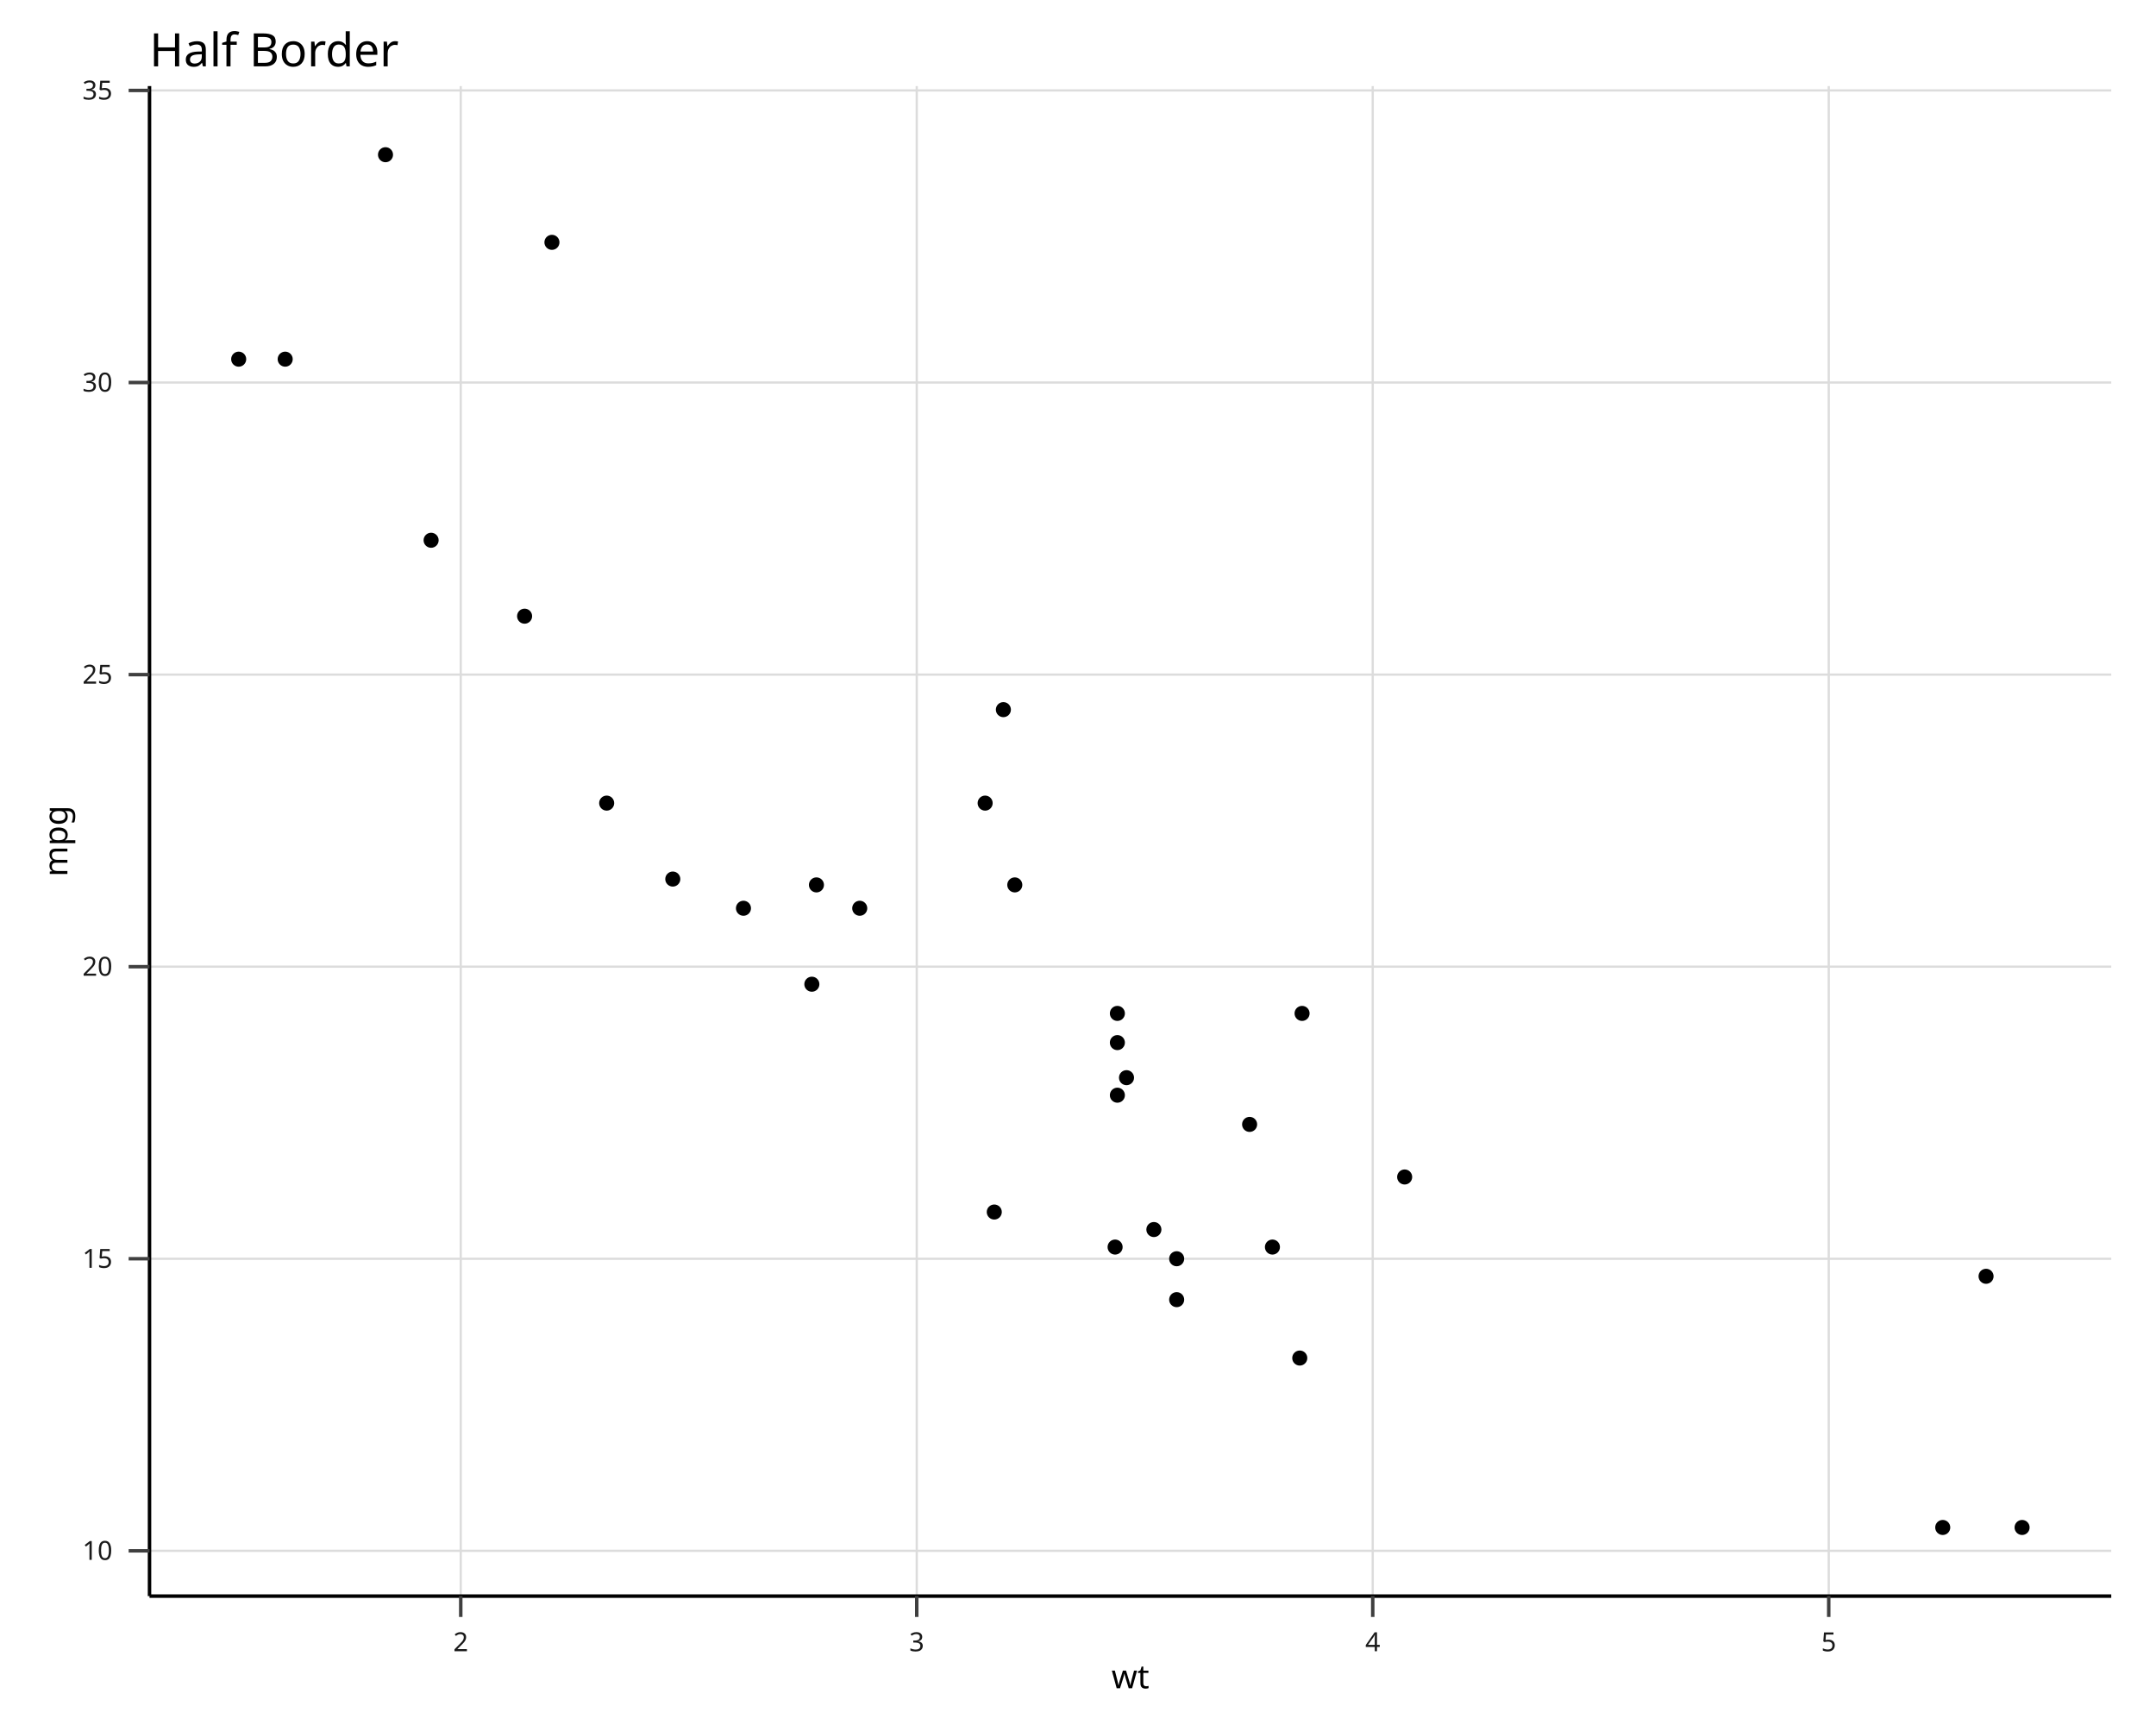
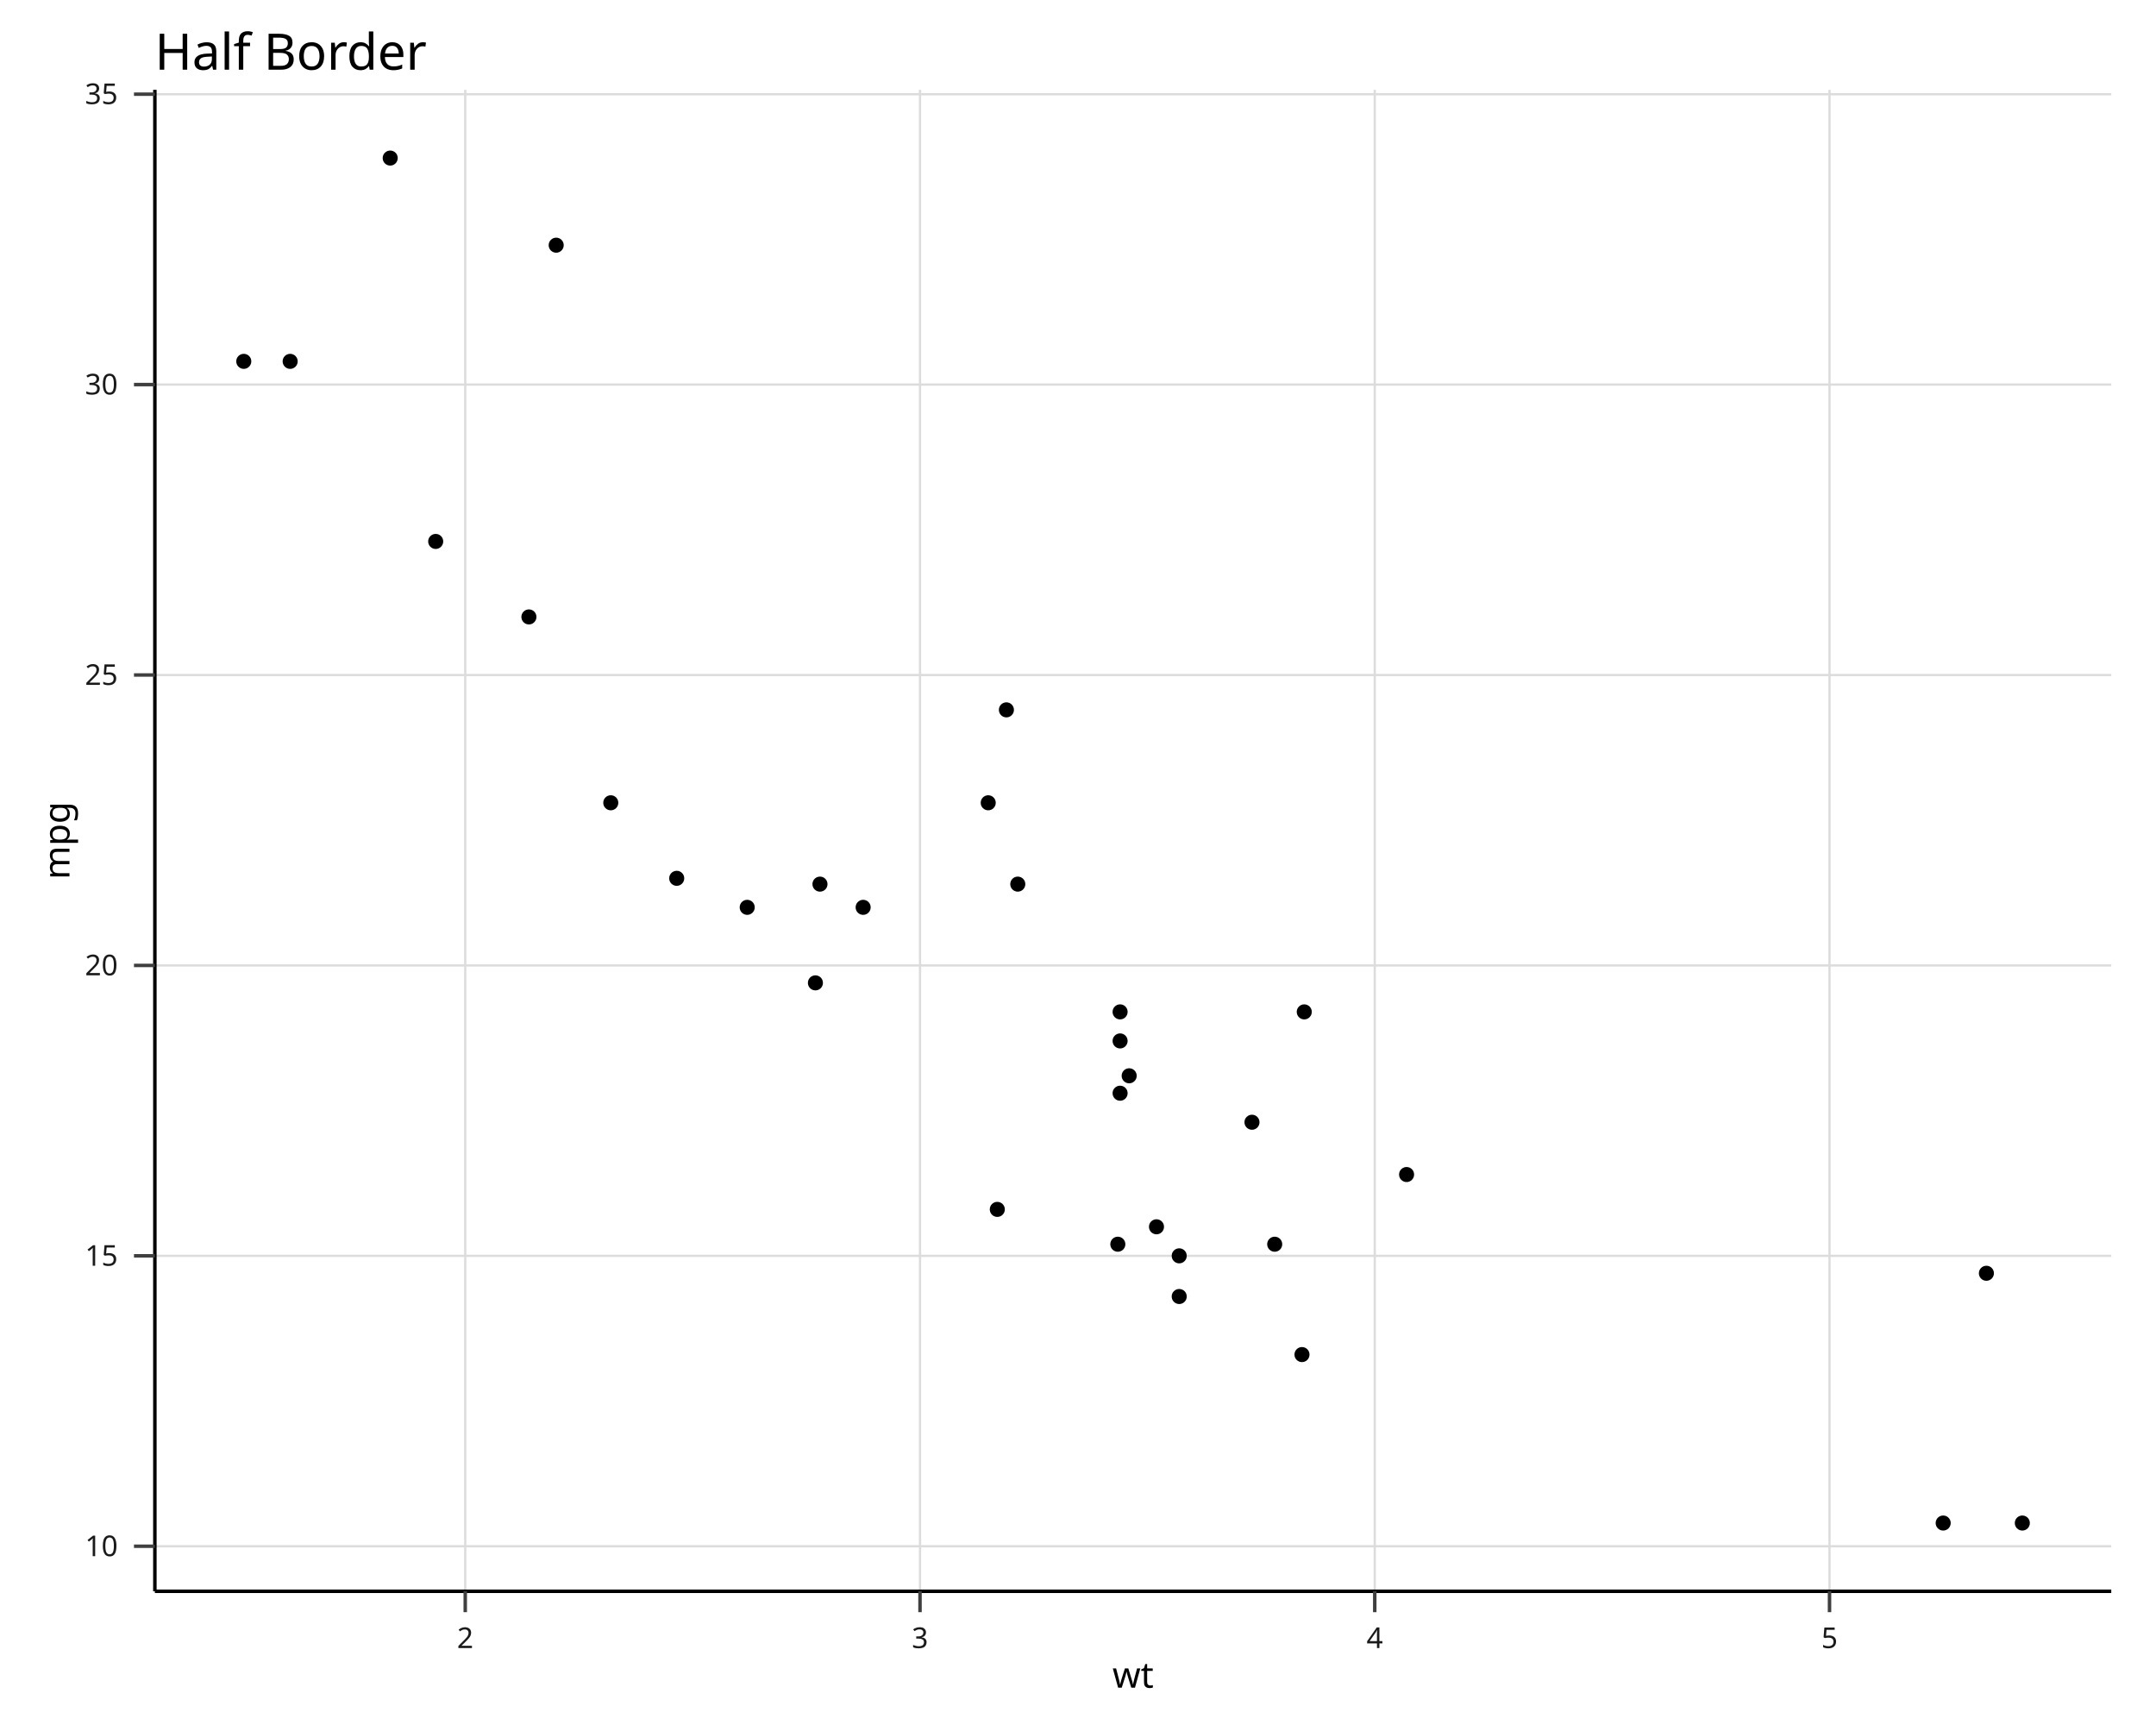
<svg xmlns="http://www.w3.org/2000/svg" class="svglite" data-engine-version="2.0" width="720.00pt" height="576.00pt" viewBox="0 0 720.00 576.00">
  <defs>
    <style type="text/css">
    .svglite line, .svglite polyline, .svglite polygon, .svglite path, .svglite rect, .svglite circle {
      fill: none;
      stroke: #000000;
      stroke-linecap: round;
      stroke-linejoin: round;
      stroke-miterlimit: 10.00;
    }
  </style>
  </defs>
  <rect width="100%" height="100%" style="stroke: none; fill: #FFFFFF;" />
  <defs>
    <clipPath id="cpMC4wMHw3MjAuMDB8MC4wMHw1NzYuMDA=">
      <rect x="0.00" y="0.00" width="720.00" height="576.00" />
    </clipPath>
  </defs>
  <g clip-path="url(#cpMC4wMHw3MjAuMDB8MC4wMHw1NzYuMDA=)">
    <rect x="0.00" y="0.00" width="720.00" height="576.00" style="stroke-width: 1.16; stroke: none; fill: #FFFFFF;" />
  </g>
  <defs>
-     <clipPath id="cpNDkuOTN8NzA1LjA2fDI4Ljc0fDUzMi45Ng==">
-       <rect x="49.93" y="28.74" width="655.13" height="504.22" />
+     <clipPath id="cpNTEuNzJ8NzA1LjA2fDI5Ljk5fDUzMS4zNQ==">
+       <rect x="51.72" y="29.99" width="653.34" height="501.35" />
    </clipPath>
  </defs>
-   <g clip-path="url(#cpNDkuOTN8NzA1LjA2fDI4Ljc0fDUzMi45Ng==)">
-     <polyline points="49.93,517.84 705.06,517.84 " style="stroke-width: 0.75; stroke: #DCDCDC; stroke-linecap: butt;" />
-     <polyline points="49.93,420.31 705.06,420.31 " style="stroke-width: 0.75; stroke: #DCDCDC; stroke-linecap: butt;" />
-     <polyline points="49.93,322.79 705.06,322.79 " style="stroke-width: 0.75; stroke: #DCDCDC; stroke-linecap: butt;" />
-     <polyline points="49.93,225.26 705.06,225.26 " style="stroke-width: 0.75; stroke: #DCDCDC; stroke-linecap: butt;" />
-     <polyline points="49.93,127.73 705.06,127.73 " style="stroke-width: 0.75; stroke: #DCDCDC; stroke-linecap: butt;" />
-     <polyline points="49.93,30.20 705.06,30.20 " style="stroke-width: 0.75; stroke: #DCDCDC; stroke-linecap: butt;" />
-     <polyline points="153.87,532.96 153.87,28.74 " style="stroke-width: 0.75; stroke: #DCDCDC; stroke-linecap: butt;" />
-     <polyline points="306.15,532.96 306.15,28.74 " style="stroke-width: 0.75; stroke: #DCDCDC; stroke-linecap: butt;" />
-     <polyline points="458.43,532.96 458.43,28.74 " style="stroke-width: 0.75; stroke: #DCDCDC; stroke-linecap: butt;" />
-     <polyline points="610.71,532.96 610.71,28.74 " style="stroke-width: 0.75; stroke: #DCDCDC; stroke-linecap: butt;" />
-     <circle cx="248.28" cy="303.28" r="2.13" style="stroke-width: 0.77; fill: #000000;" />
-     <circle cx="287.11" cy="303.28" r="2.13" style="stroke-width: 0.77; fill: #000000;" />
-     <circle cx="202.60" cy="268.17" r="2.13" style="stroke-width: 0.77; fill: #000000;" />
-     <circle cx="338.89" cy="295.48" r="2.13" style="stroke-width: 0.77; fill: #000000;" />
-     <circle cx="373.15" cy="348.14" r="2.13" style="stroke-width: 0.77; fill: #000000;" />
-     <circle cx="376.20" cy="359.85" r="2.13" style="stroke-width: 0.77; fill: #000000;" />
-     <circle cx="392.95" cy="433.97" r="2.13" style="stroke-width: 0.77; fill: #000000;" />
-     <circle cx="335.08" cy="236.96" r="2.13" style="stroke-width: 0.77; fill: #000000;" />
-     <circle cx="328.99" cy="268.17" r="2.13" style="stroke-width: 0.77; fill: #000000;" />
-     <circle cx="373.15" cy="338.39" r="2.13" style="stroke-width: 0.77; fill: #000000;" />
-     <circle cx="373.15" cy="365.70" r="2.13" style="stroke-width: 0.77; fill: #000000;" />
-     <circle cx="469.09" cy="393.01" r="2.13" style="stroke-width: 0.77; fill: #000000;" />
-     <circle cx="417.31" cy="375.45" r="2.13" style="stroke-width: 0.77; fill: #000000;" />
-     <circle cx="424.93" cy="416.41" r="2.13" style="stroke-width: 0.77; fill: #000000;" />
-     <circle cx="648.78" cy="510.04" r="2.13" style="stroke-width: 0.77; fill: #000000;" />
-     <circle cx="675.28" cy="510.04" r="2.13" style="stroke-width: 0.77; fill: #000000;" />
-     <circle cx="663.25" cy="426.17" r="2.13" style="stroke-width: 0.77; fill: #000000;" />
-     <circle cx="184.32" cy="80.92" r="2.13" style="stroke-width: 0.77; fill: #000000;" />
-     <circle cx="95.24" cy="119.93" r="2.13" style="stroke-width: 0.77; fill: #000000;" />
-     <circle cx="128.74" cy="51.66" r="2.13" style="stroke-width: 0.77; fill: #000000;" />
-     <circle cx="224.68" cy="293.53" r="2.13" style="stroke-width: 0.77; fill: #000000;" />
-     <circle cx="385.34" cy="410.56" r="2.13" style="stroke-width: 0.77; fill: #000000;" />
-     <circle cx="372.39" cy="416.41" r="2.13" style="stroke-width: 0.77; fill: #000000;" />
-     <circle cx="434.06" cy="453.47" r="2.13" style="stroke-width: 0.77; fill: #000000;" />
-     <circle cx="434.83" cy="338.39" r="2.13" style="stroke-width: 0.77; fill: #000000;" />
-     <circle cx="143.97" cy="180.40" r="2.13" style="stroke-width: 0.77; fill: #000000;" />
-     <circle cx="175.19" cy="205.75" r="2.13" style="stroke-width: 0.77; fill: #000000;" />
-     <circle cx="79.71" cy="119.93" r="2.13" style="stroke-width: 0.77; fill: #000000;" />
-     <circle cx="332.04" cy="404.71" r="2.13" style="stroke-width: 0.77; fill: #000000;" />
-     <circle cx="271.12" cy="328.64" r="2.13" style="stroke-width: 0.77; fill: #000000;" />
-     <circle cx="392.95" cy="420.31" r="2.13" style="stroke-width: 0.77; fill: #000000;" />
-     <circle cx="272.65" cy="295.48" r="2.13" style="stroke-width: 0.77; fill: #000000;" />
+   <g clip-path="url(#cpNTEuNzJ8NzA1LjA2fDI5Ljk5fDUzMS4zNQ==)">
+     <polyline points="51.72,516.31 705.06,516.31 " style="stroke-width: 0.75; stroke: #DCDCDC; stroke-linecap: butt;" />
+     <polyline points="51.72,419.34 705.06,419.34 " style="stroke-width: 0.75; stroke: #DCDCDC; stroke-linecap: butt;" />
+     <polyline points="51.72,322.37 705.06,322.37 " style="stroke-width: 0.75; stroke: #DCDCDC; stroke-linecap: butt;" />
+     <polyline points="51.72,225.39 705.06,225.39 " style="stroke-width: 0.75; stroke: #DCDCDC; stroke-linecap: butt;" />
+     <polyline points="51.72,128.42 705.06,128.42 " style="stroke-width: 0.75; stroke: #DCDCDC; stroke-linecap: butt;" />
+     <polyline points="51.72,31.45 705.06,31.45 " style="stroke-width: 0.75; stroke: #DCDCDC; stroke-linecap: butt;" />
+     <polyline points="155.37,531.35 155.37,29.99 " style="stroke-width: 0.75; stroke: #DCDCDC; stroke-linecap: butt;" />
+     <polyline points="307.24,531.35 307.24,29.99 " style="stroke-width: 0.75; stroke: #DCDCDC; stroke-linecap: butt;" />
+     <polyline points="459.10,531.35 459.10,29.99 " style="stroke-width: 0.75; stroke: #DCDCDC; stroke-linecap: butt;" />
+     <polyline points="610.97,531.35 610.97,29.99 " style="stroke-width: 0.75; stroke: #DCDCDC; stroke-linecap: butt;" />
+     <circle cx="249.53" cy="302.97" r="2.13" style="stroke-width: 0.77; fill: #000000;" />
+     <circle cx="288.25" cy="302.97" r="2.13" style="stroke-width: 0.77; fill: #000000;" />
+     <circle cx="203.97" cy="268.06" r="2.13" style="stroke-width: 0.77; fill: #000000;" />
+     <circle cx="339.89" cy="295.22" r="2.13" style="stroke-width: 0.77; fill: #000000;" />
+     <circle cx="374.06" cy="347.58" r="2.13" style="stroke-width: 0.77; fill: #000000;" />
+     <circle cx="377.09" cy="359.22" r="2.13" style="stroke-width: 0.77; fill: #000000;" />
+     <circle cx="393.80" cy="432.92" r="2.13" style="stroke-width: 0.77; fill: #000000;" />
+     <circle cx="336.09" cy="237.03" r="2.13" style="stroke-width: 0.77; fill: #000000;" />
+     <circle cx="330.02" cy="268.06" r="2.13" style="stroke-width: 0.77; fill: #000000;" />
+     <circle cx="374.06" cy="337.88" r="2.13" style="stroke-width: 0.77; fill: #000000;" />
+     <circle cx="374.06" cy="365.04" r="2.13" style="stroke-width: 0.77; fill: #000000;" />
+     <circle cx="469.73" cy="392.19" r="2.13" style="stroke-width: 0.77; fill: #000000;" />
+     <circle cx="418.10" cy="374.73" r="2.13" style="stroke-width: 0.77; fill: #000000;" />
+     <circle cx="425.69" cy="415.46" r="2.13" style="stroke-width: 0.77; fill: #000000;" />
+     <circle cx="648.93" cy="508.56" r="2.13" style="stroke-width: 0.77; fill: #000000;" />
+     <circle cx="675.36" cy="508.56" r="2.13" style="stroke-width: 0.77; fill: #000000;" />
+     <circle cx="663.36" cy="425.16" r="2.13" style="stroke-width: 0.77; fill: #000000;" />
+     <circle cx="185.74" cy="81.87" r="2.13" style="stroke-width: 0.77; fill: #000000;" />
+     <circle cx="96.90" cy="120.66" r="2.13" style="stroke-width: 0.77; fill: #000000;" />
+     <circle cx="130.31" cy="52.78" r="2.13" style="stroke-width: 0.77; fill: #000000;" />
+     <circle cx="225.99" cy="293.28" r="2.13" style="stroke-width: 0.77; fill: #000000;" />
+     <circle cx="386.21" cy="409.64" r="2.13" style="stroke-width: 0.77; fill: #000000;" />
+     <circle cx="373.30" cy="415.46" r="2.13" style="stroke-width: 0.77; fill: #000000;" />
+     <circle cx="434.80" cy="452.31" r="2.13" style="stroke-width: 0.77; fill: #000000;" />
+     <circle cx="435.56" cy="337.88" r="2.13" style="stroke-width: 0.77; fill: #000000;" />
+     <circle cx="145.50" cy="180.79" r="2.13" style="stroke-width: 0.77; fill: #000000;" />
+     <circle cx="176.63" cy="206.00" r="2.13" style="stroke-width: 0.77; fill: #000000;" />
+     <circle cx="81.41" cy="120.66" r="2.13" style="stroke-width: 0.77; fill: #000000;" />
+     <circle cx="333.05" cy="403.83" r="2.13" style="stroke-width: 0.77; fill: #000000;" />
+     <circle cx="272.31" cy="328.19" r="2.13" style="stroke-width: 0.77; fill: #000000;" />
+     <circle cx="393.80" cy="419.34" r="2.13" style="stroke-width: 0.77; fill: #000000;" />
+     <circle cx="273.83" cy="295.22" r="2.13" style="stroke-width: 0.77; fill: #000000;" />
  </g>
  <g clip-path="url(#cpMC4wMHw3MjAuMDB8MC4wMHw1NzYuMDA=)">
-     <polyline points="49.93,532.96 49.93,28.74 " style="stroke-width: 1.16; stroke-linecap: butt;" />
-     <text x="37.58" y="520.87" text-anchor="end" style="font-size: 8.80px; fill: #1A1A1A; font-family: sans;" textLength="9.79px" lengthAdjust="spacingAndGlyphs">10</text>
-     <text x="37.58" y="423.34" text-anchor="end" style="font-size: 8.80px; fill: #1A1A1A; font-family: sans;" textLength="9.79px" lengthAdjust="spacingAndGlyphs">15</text>
-     <text x="37.58" y="325.81" text-anchor="end" style="font-size: 8.80px; fill: #1A1A1A; font-family: sans;" textLength="9.79px" lengthAdjust="spacingAndGlyphs">20</text>
-     <text x="37.58" y="228.29" text-anchor="end" style="font-size: 8.80px; fill: #1A1A1A; font-family: sans;" textLength="9.79px" lengthAdjust="spacingAndGlyphs">25</text>
-     <text x="37.58" y="130.76" text-anchor="end" style="font-size: 8.80px; fill: #1A1A1A; font-family: sans;" textLength="9.79px" lengthAdjust="spacingAndGlyphs">30</text>
-     <text x="37.58" y="33.23" text-anchor="end" style="font-size: 8.80px; fill: #1A1A1A; font-family: sans;" textLength="9.79px" lengthAdjust="spacingAndGlyphs">35</text>
-     <polyline points="42.96,517.84 49.93,517.84 " style="stroke-width: 1.16; stroke: #3F3F3F; stroke-linecap: butt;" />
-     <polyline points="42.96,420.31 49.93,420.31 " style="stroke-width: 1.16; stroke: #3F3F3F; stroke-linecap: butt;" />
-     <polyline points="42.96,322.79 49.93,322.79 " style="stroke-width: 1.16; stroke: #3F3F3F; stroke-linecap: butt;" />
-     <polyline points="42.96,225.26 49.93,225.26 " style="stroke-width: 1.16; stroke: #3F3F3F; stroke-linecap: butt;" />
-     <polyline points="42.96,127.73 49.93,127.73 " style="stroke-width: 1.16; stroke: #3F3F3F; stroke-linecap: butt;" />
-     <polyline points="42.96,30.20 49.93,30.20 " style="stroke-width: 1.16; stroke: #3F3F3F; stroke-linecap: butt;" />
-     <polyline points="49.93,532.96 705.06,532.96 " style="stroke-width: 1.16; stroke-linecap: butt;" />
-     <polyline points="153.87,539.93 153.87,532.96 " style="stroke-width: 1.16; stroke: #3F3F3F; stroke-linecap: butt;" />
-     <polyline points="306.15,539.93 306.15,532.96 " style="stroke-width: 1.16; stroke: #3F3F3F; stroke-linecap: butt;" />
-     <polyline points="458.43,539.93 458.43,532.96 " style="stroke-width: 1.16; stroke: #3F3F3F; stroke-linecap: butt;" />
-     <polyline points="610.71,539.93 610.71,532.96 " style="stroke-width: 1.16; stroke: #3F3F3F; stroke-linecap: butt;" />
-     <text x="153.87" y="551.37" text-anchor="middle" style="font-size: 8.80px; fill: #1A1A1A; font-family: sans;" textLength="4.89px" lengthAdjust="spacingAndGlyphs">2</text>
-     <text x="306.15" y="551.37" text-anchor="middle" style="font-size: 8.80px; fill: #1A1A1A; font-family: sans;" textLength="4.89px" lengthAdjust="spacingAndGlyphs">3</text>
-     <text x="458.43" y="551.37" text-anchor="middle" style="font-size: 8.80px; fill: #1A1A1A; font-family: sans;" textLength="4.89px" lengthAdjust="spacingAndGlyphs">4</text>
-     <text x="610.71" y="551.37" text-anchor="middle" style="font-size: 8.80px; fill: #1A1A1A; font-family: sans;" textLength="4.89px" lengthAdjust="spacingAndGlyphs">5</text>
-     <text x="377.49" y="563.75" text-anchor="middle" style="font-size: 11.00px; font-family: sans;" textLength="11.00px" lengthAdjust="spacingAndGlyphs">wt</text>
-     <text transform="translate(22.51,280.85) rotate(-90)" text-anchor="middle" style="font-size: 11.00px; font-family: sans;" textLength="21.40px" lengthAdjust="spacingAndGlyphs">mpg</text>
-     <text x="49.93" y="22.16" style="font-size: 15.40px; font-family: sans;" textLength="77.89px" lengthAdjust="spacingAndGlyphs">Half Border</text>
+     <polyline points="51.72,531.35 51.72,29.99 " style="stroke-width: 1.16; stroke-linecap: butt;" />
+     <text x="39.36" y="519.62" text-anchor="end" style="font-size: 9.60px; fill: #1A1A1A; font-family: sans;" textLength="10.68px" lengthAdjust="spacingAndGlyphs">10</text>
+     <text x="39.36" y="422.64" text-anchor="end" style="font-size: 9.60px; fill: #1A1A1A; font-family: sans;" textLength="10.68px" lengthAdjust="spacingAndGlyphs">15</text>
+     <text x="39.36" y="325.67" text-anchor="end" style="font-size: 9.60px; fill: #1A1A1A; font-family: sans;" textLength="10.68px" lengthAdjust="spacingAndGlyphs">20</text>
+     <text x="39.36" y="228.70" text-anchor="end" style="font-size: 9.60px; fill: #1A1A1A; font-family: sans;" textLength="10.68px" lengthAdjust="spacingAndGlyphs">25</text>
+     <text x="39.36" y="131.72" text-anchor="end" style="font-size: 9.60px; fill: #1A1A1A; font-family: sans;" textLength="10.68px" lengthAdjust="spacingAndGlyphs">30</text>
+     <text x="39.36" y="34.75" text-anchor="end" style="font-size: 9.60px; fill: #1A1A1A; font-family: sans;" textLength="10.68px" lengthAdjust="spacingAndGlyphs">35</text>
+     <polyline points="44.74,516.31 51.72,516.31 " style="stroke-width: 1.16; stroke: #3F3F3F; stroke-linecap: butt;" />
+     <polyline points="44.74,419.34 51.72,419.34 " style="stroke-width: 1.16; stroke: #3F3F3F; stroke-linecap: butt;" />
+     <polyline points="44.74,322.37 51.72,322.37 " style="stroke-width: 1.16; stroke: #3F3F3F; stroke-linecap: butt;" />
+     <polyline points="44.74,225.39 51.72,225.39 " style="stroke-width: 1.16; stroke: #3F3F3F; stroke-linecap: butt;" />
+     <polyline points="44.74,128.42 51.72,128.42 " style="stroke-width: 1.16; stroke: #3F3F3F; stroke-linecap: butt;" />
+     <polyline points="44.74,31.45 51.72,31.45 " style="stroke-width: 1.16; stroke: #3F3F3F; stroke-linecap: butt;" />
+     <polyline points="51.72,531.35 705.06,531.35 " style="stroke-width: 1.16; stroke-linecap: butt;" />
+     <polyline points="155.37,538.32 155.37,531.35 " style="stroke-width: 1.16; stroke: #3F3F3F; stroke-linecap: butt;" />
+     <polyline points="307.24,538.32 307.24,531.35 " style="stroke-width: 1.16; stroke: #3F3F3F; stroke-linecap: butt;" />
+     <polyline points="459.10,538.32 459.10,531.35 " style="stroke-width: 1.16; stroke: #3F3F3F; stroke-linecap: butt;" />
+     <polyline points="610.97,538.32 610.97,531.35 " style="stroke-width: 1.16; stroke: #3F3F3F; stroke-linecap: butt;" />
+     <text x="155.37" y="550.31" text-anchor="middle" style="font-size: 9.60px; fill: #1A1A1A; font-family: sans;" textLength="5.34px" lengthAdjust="spacingAndGlyphs">2</text>
+     <text x="307.24" y="550.31" text-anchor="middle" style="font-size: 9.60px; fill: #1A1A1A; font-family: sans;" textLength="5.34px" lengthAdjust="spacingAndGlyphs">3</text>
+     <text x="459.10" y="550.31" text-anchor="middle" style="font-size: 9.60px; fill: #1A1A1A; font-family: sans;" textLength="5.34px" lengthAdjust="spacingAndGlyphs">4</text>
+     <text x="610.97" y="550.31" text-anchor="middle" style="font-size: 9.60px; fill: #1A1A1A; font-family: sans;" textLength="5.34px" lengthAdjust="spacingAndGlyphs">5</text>
+     <text x="378.39" y="563.55" text-anchor="middle" style="font-size: 12.00px; font-family: sans;" textLength="12.00px" lengthAdjust="spacingAndGlyphs">wt</text>
+     <text transform="translate(23.20,280.67) rotate(-90)" text-anchor="middle" style="font-size: 12.00px; font-family: sans;" textLength="23.35px" lengthAdjust="spacingAndGlyphs">mpg</text>
+     <text x="51.72" y="23.27" style="font-size: 16.80px; font-family: sans;" textLength="84.97px" lengthAdjust="spacingAndGlyphs">Half Border</text>
  </g>
</svg>
